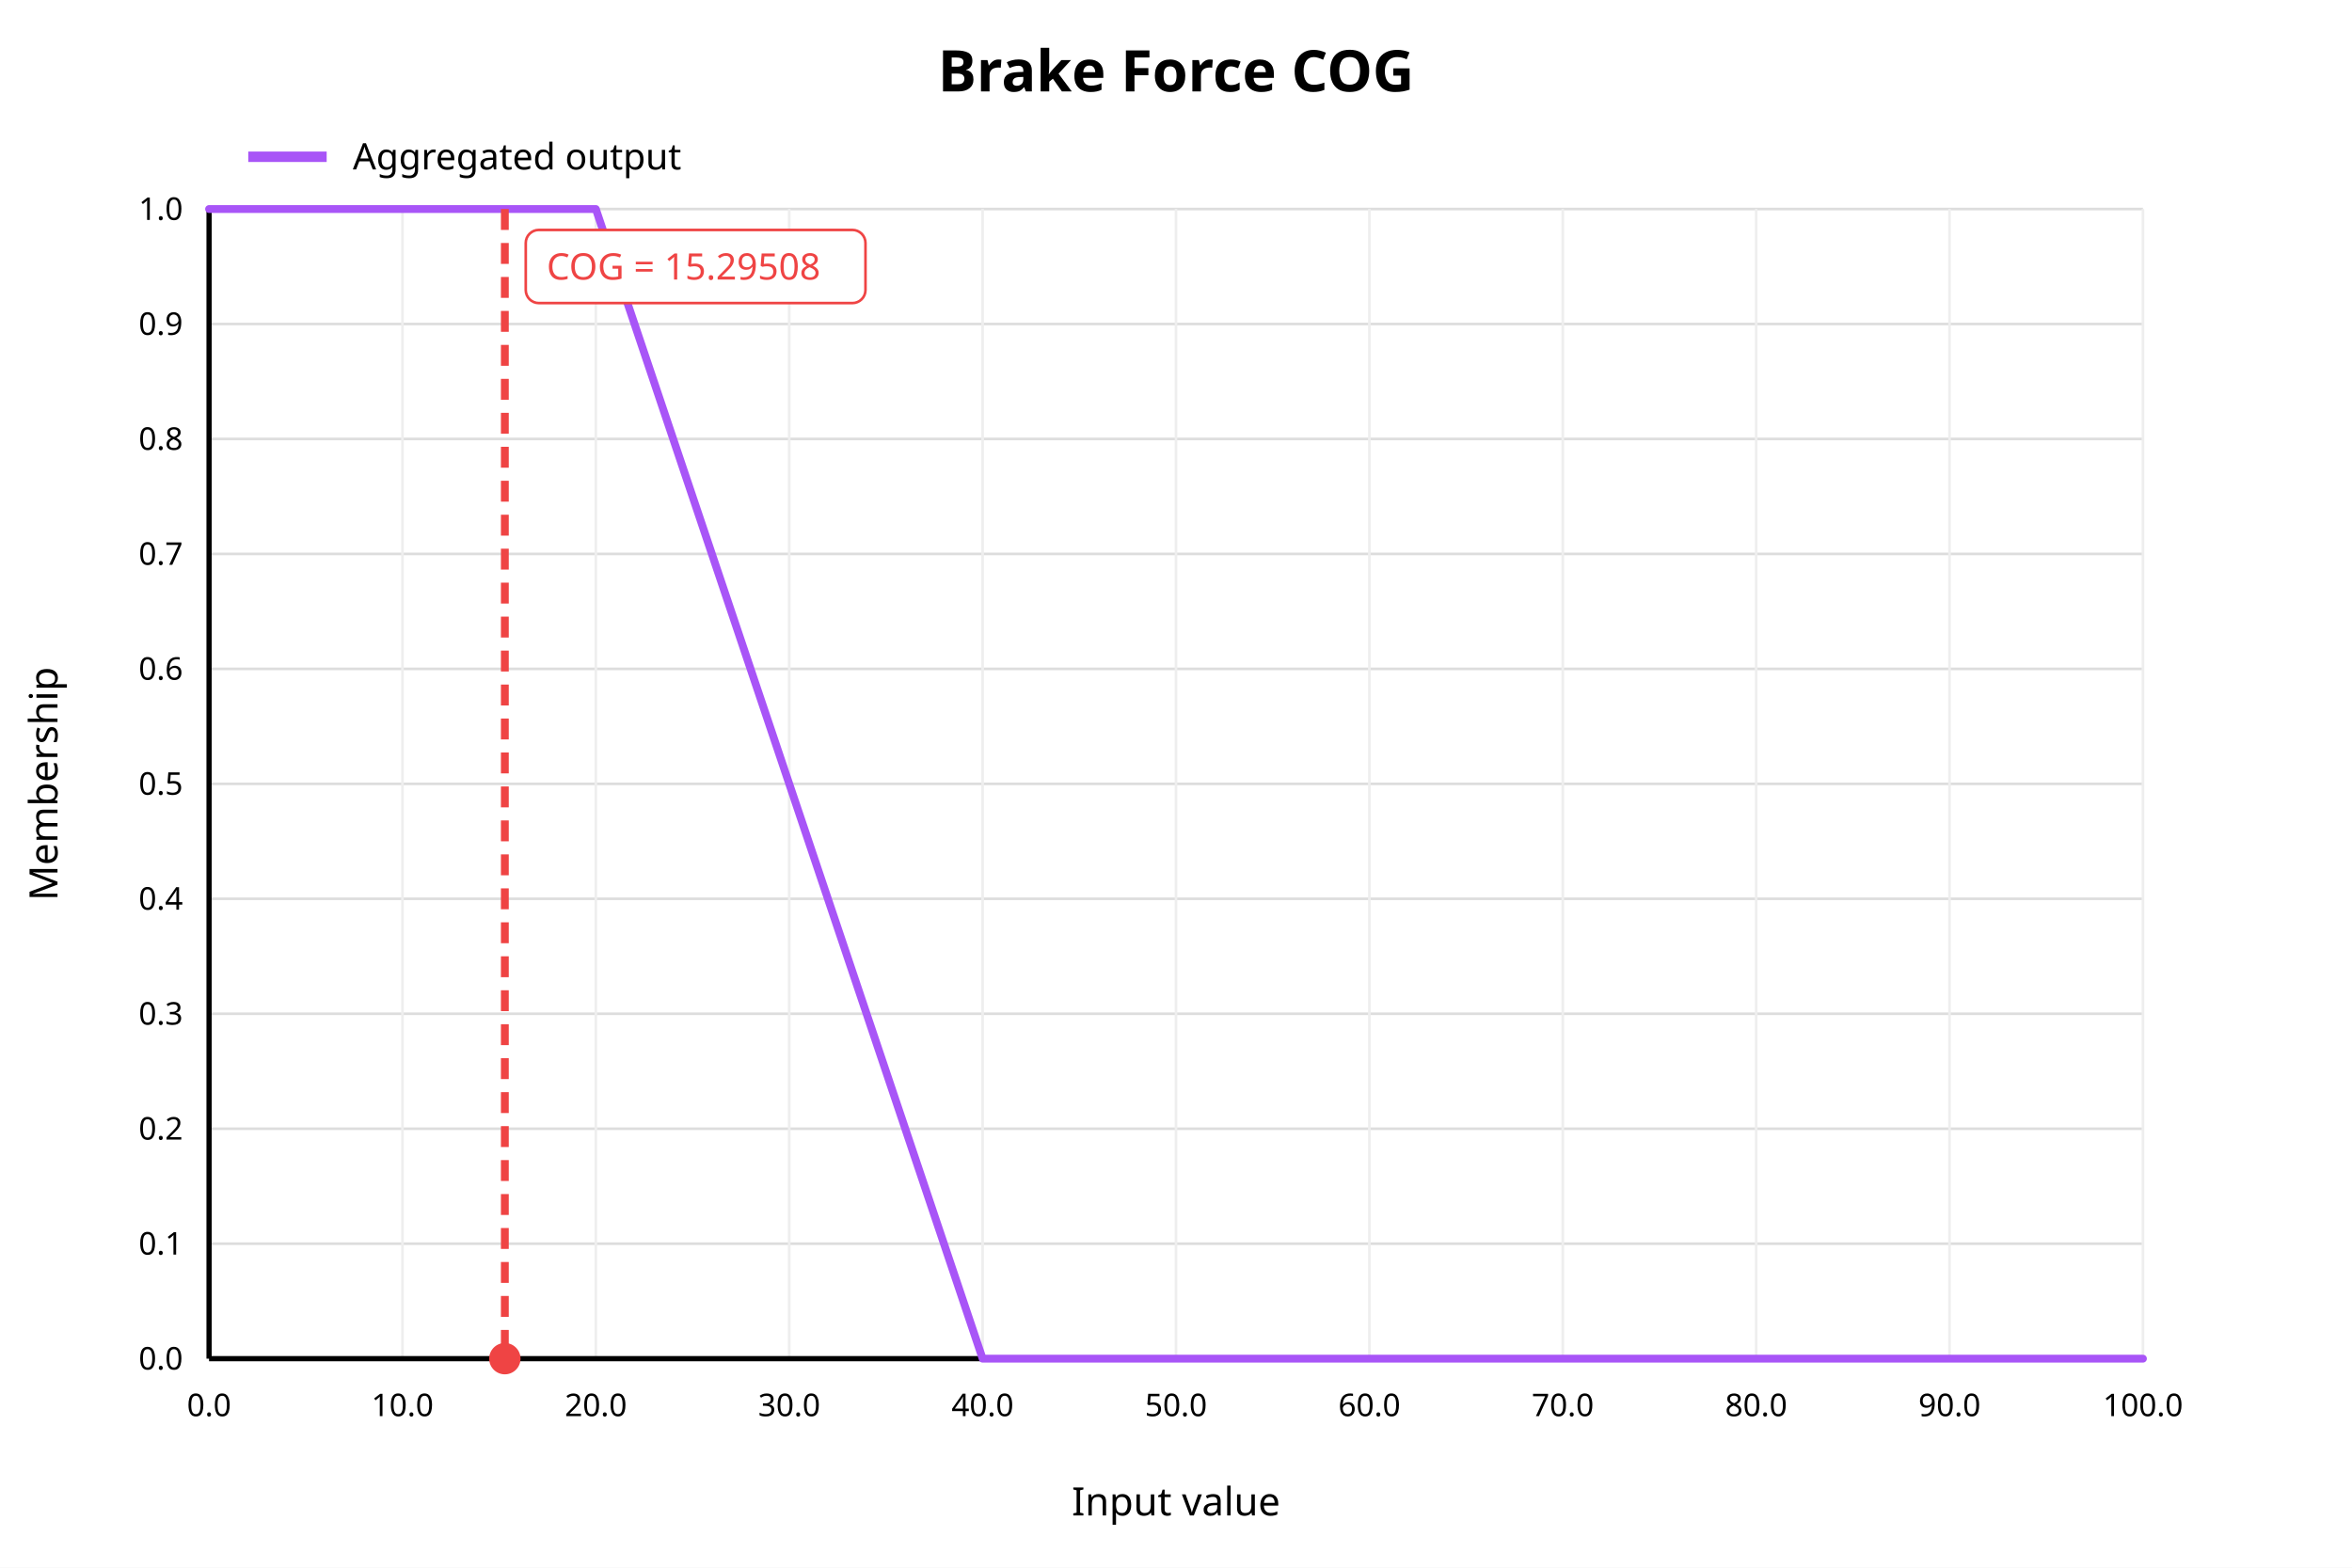
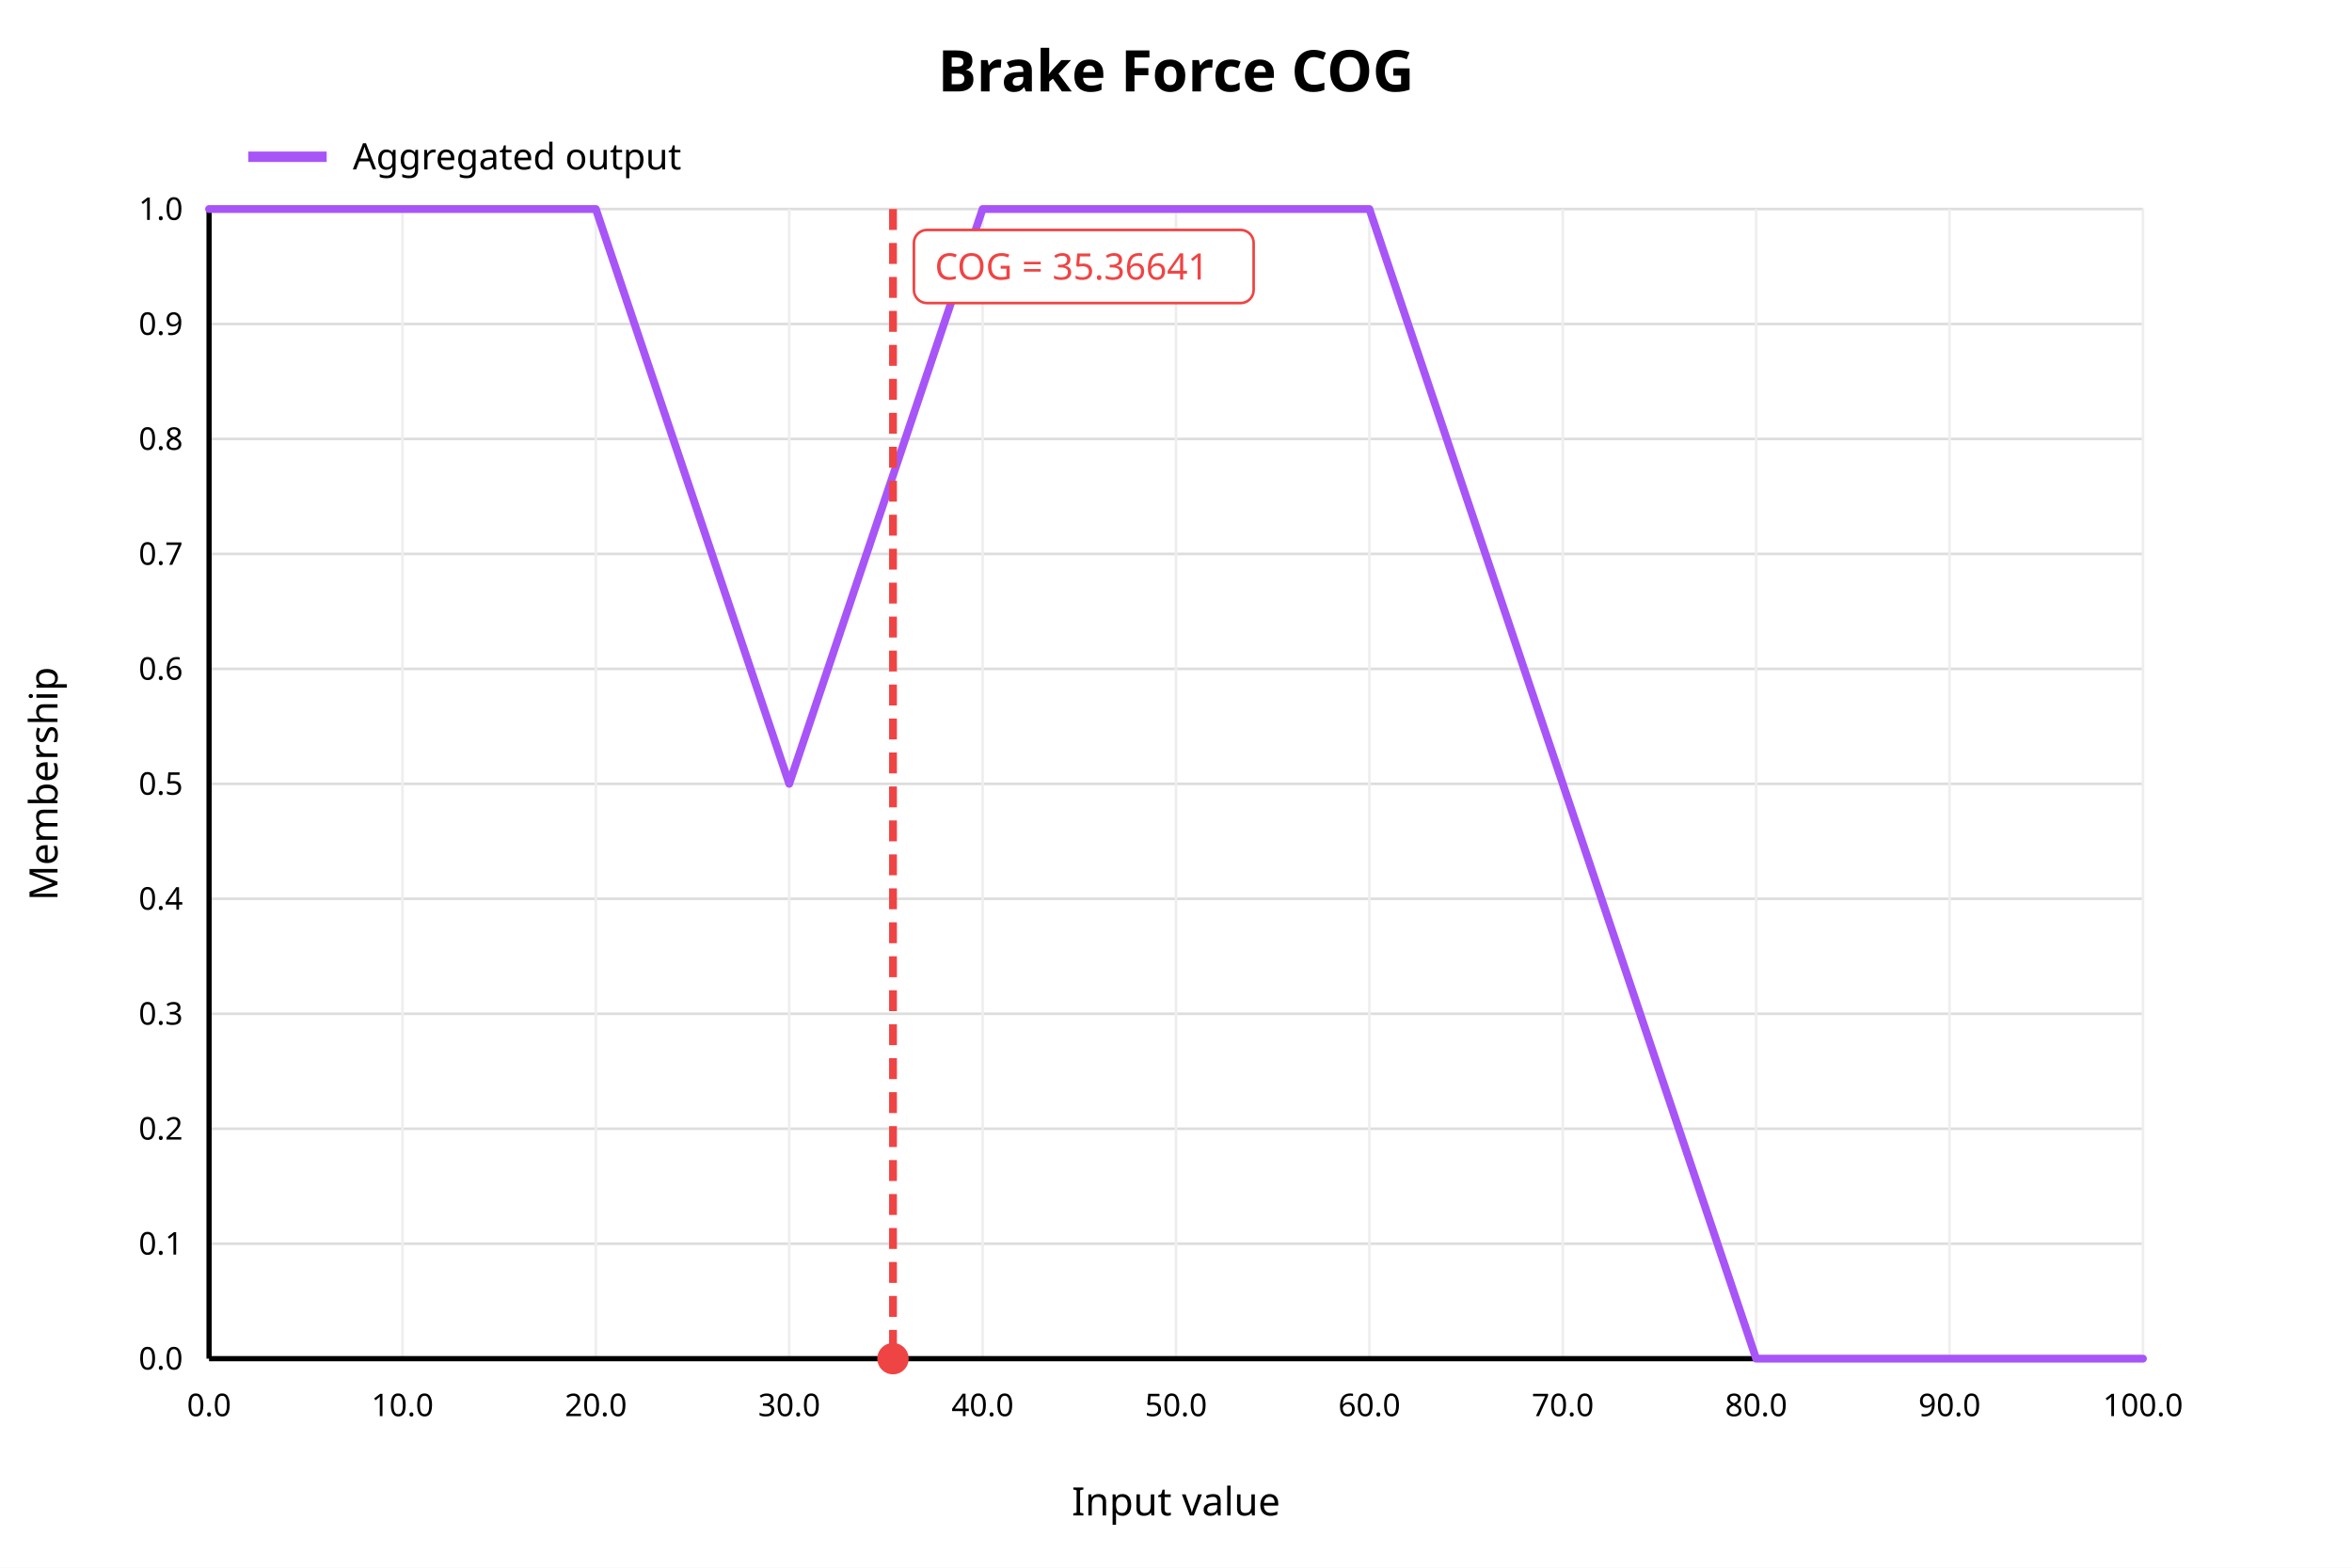
<svg xmlns="http://www.w3.org/2000/svg" width="900" height="600" viewBox="0 0 900 600">
  <rect x="0" y="0" width="900" height="600" fill="white" />
  <text x="450" y="35" text-anchor="middle" font-family="sans-serif" font-size="22" font-weight="bold" fill="black">Brake Force COG</text>
  <line x1="80" y1="520.00" x2="820" y2="520.00" stroke="#dddddd" stroke-width="1" />
  <text x="70" y="520.00" text-anchor="end" dominant-baseline="middle" font-family="sans-serif" font-size="12" fill="black">0.0</text>
  <line x1="80" y1="476.00" x2="820" y2="476.00" stroke="#dddddd" stroke-width="1" />
  <text x="70" y="476.00" text-anchor="end" dominant-baseline="middle" font-family="sans-serif" font-size="12" fill="black">0.1</text>
  <line x1="80" y1="432.00" x2="820" y2="432.00" stroke="#dddddd" stroke-width="1" />
  <text x="70" y="432.00" text-anchor="end" dominant-baseline="middle" font-family="sans-serif" font-size="12" fill="black">0.2</text>
  <line x1="80" y1="388.00" x2="820" y2="388.00" stroke="#dddddd" stroke-width="1" />
  <text x="70" y="388.00" text-anchor="end" dominant-baseline="middle" font-family="sans-serif" font-size="12" fill="black">0.3</text>
  <line x1="80" y1="344.00" x2="820" y2="344.00" stroke="#dddddd" stroke-width="1" />
  <text x="70" y="344.00" text-anchor="end" dominant-baseline="middle" font-family="sans-serif" font-size="12" fill="black">0.4</text>
  <line x1="80" y1="300.00" x2="820" y2="300.00" stroke="#dddddd" stroke-width="1" />
  <text x="70" y="300.00" text-anchor="end" dominant-baseline="middle" font-family="sans-serif" font-size="12" fill="black">0.5</text>
  <line x1="80" y1="256.00" x2="820" y2="256.00" stroke="#dddddd" stroke-width="1" />
  <text x="70" y="256.00" text-anchor="end" dominant-baseline="middle" font-family="sans-serif" font-size="12" fill="black">0.6</text>
  <line x1="80" y1="212.00" x2="820" y2="212.00" stroke="#dddddd" stroke-width="1" />
  <text x="70" y="212.00" text-anchor="end" dominant-baseline="middle" font-family="sans-serif" font-size="12" fill="black">0.7</text>
  <line x1="80" y1="168.00" x2="820" y2="168.00" stroke="#dddddd" stroke-width="1" />
  <text x="70" y="168.00" text-anchor="end" dominant-baseline="middle" font-family="sans-serif" font-size="12" fill="black">0.8</text>
  <line x1="80" y1="124.00" x2="820" y2="124.00" stroke="#dddddd" stroke-width="1" />
  <text x="70" y="124.00" text-anchor="end" dominant-baseline="middle" font-family="sans-serif" font-size="12" fill="black">0.9</text>
  <line x1="80" y1="80.00" x2="820" y2="80.00" stroke="#dddddd" stroke-width="1" />
  <text x="70" y="80.00" text-anchor="end" dominant-baseline="middle" font-family="sans-serif" font-size="12" fill="black">1.0</text>
  <line x1="80.00" y1="80" x2="80.00" y2="520" stroke="#eeeeee" stroke-width="1" />
  <text x="80.00" y="542" text-anchor="middle" font-family="sans-serif" font-size="12" fill="black">0.0</text>
  <line x1="154.00" y1="80" x2="154.00" y2="520" stroke="#eeeeee" stroke-width="1" />
  <text x="154.00" y="542" text-anchor="middle" font-family="sans-serif" font-size="12" fill="black">10.0</text>
  <line x1="228.00" y1="80" x2="228.00" y2="520" stroke="#eeeeee" stroke-width="1" />
  <text x="228.00" y="542" text-anchor="middle" font-family="sans-serif" font-size="12" fill="black">20.0</text>
  <line x1="302.00" y1="80" x2="302.00" y2="520" stroke="#eeeeee" stroke-width="1" />
  <text x="302.00" y="542" text-anchor="middle" font-family="sans-serif" font-size="12" fill="black">30.0</text>
  <line x1="376.00" y1="80" x2="376.00" y2="520" stroke="#eeeeee" stroke-width="1" />
  <text x="376.00" y="542" text-anchor="middle" font-family="sans-serif" font-size="12" fill="black">40.0</text>
  <line x1="450.00" y1="80" x2="450.00" y2="520" stroke="#eeeeee" stroke-width="1" />
  <text x="450.00" y="542" text-anchor="middle" font-family="sans-serif" font-size="12" fill="black">50.0</text>
  <line x1="524.00" y1="80" x2="524.00" y2="520" stroke="#eeeeee" stroke-width="1" />
  <text x="524.00" y="542" text-anchor="middle" font-family="sans-serif" font-size="12" fill="black">60.0</text>
  <line x1="598.00" y1="80" x2="598.00" y2="520" stroke="#eeeeee" stroke-width="1" />
  <text x="598.00" y="542" text-anchor="middle" font-family="sans-serif" font-size="12" fill="black">70.0</text>
  <line x1="672.00" y1="80" x2="672.00" y2="520" stroke="#eeeeee" stroke-width="1" />
  <text x="672.00" y="542" text-anchor="middle" font-family="sans-serif" font-size="12" fill="black">80.0</text>
  <line x1="746.00" y1="80" x2="746.00" y2="520" stroke="#eeeeee" stroke-width="1" />
  <text x="746.00" y="542" text-anchor="middle" font-family="sans-serif" font-size="12" fill="black">90.0</text>
  <line x1="820.00" y1="80" x2="820.00" y2="520" stroke="#eeeeee" stroke-width="1" />
  <text x="820.00" y="542" text-anchor="middle" font-family="sans-serif" font-size="12" fill="black">100.0</text>
  <line x1="80" y1="520" x2="820" y2="520" stroke="black" stroke-width="2" />
  <line x1="80" y1="80" x2="80" y2="520" stroke="black" stroke-width="2" />
  <text x="450" y="580" text-anchor="middle" font-family="sans-serif" font-size="15" fill="black">Input value</text>
  <text x="22" y="300" text-anchor="middle" font-family="sans-serif" font-size="15" fill="black" transform="rotate(-90 22 300)">Membership</text>
-   <polyline fill="none" stroke="#a855f7" stroke-width="3" stroke-linejoin="round" stroke-linecap="round" points="80.00,80.00 87.40,80.00 94.80,80.00 102.20,80.00 109.60,80.00 117.00,80.00 124.40,80.00 131.80,80.00 139.20,80.00 146.60,80.00 154.00,80.00 161.40,80.00 168.80,80.00 176.20,80.00 183.60,80.00 191.00,80.00 198.40,80.00 205.80,80.00 213.20,80.00 220.60,80.00 228.00,80.00 235.40,102.00 242.80,124.00 250.20,146.00 257.60,168.00 265.00,190.00 272.40,212.00 279.80,234.00 287.20,256.00 294.60,278.00 302.00,300.00 309.40,322.00 316.80,344.00 324.20,366.00 331.60,388.00 339.00,410.00 346.40,432.00 353.80,454.00 361.20,476.00 368.60,498.00 376.00,520.00 383.40,520.00 390.80,520.00 398.20,520.00 405.60,520.00 413.00,520.00 420.40,520.00 427.80,520.00 435.20,520.00 442.60,520.00 450.00,520.00 457.40,520.00 464.80,520.00 472.20,520.00 479.60,520.00 487.00,520.00 494.40,520.00 501.80,520.00 509.20,520.00 516.60,520.00 524.00,520.00 531.40,520.00 538.80,520.00 546.20,520.00 553.60,520.00 561.00,520.00 568.40,520.00 575.80,520.00 583.20,520.00 590.60,520.00 598.00,520.00 605.40,520.00 612.80,520.00 620.20,520.00 627.60,520.00 635.00,520.00 642.40,520.00 649.80,520.00 657.20,520.00 664.60,520.00 672.00,520.00 679.40,520.00 686.80,520.00 694.20,520.00 701.60,520.00 709.00,520.00 716.40,520.00 723.80,520.00 731.20,520.00 738.60,520.00 746.00,520.00 753.40,520.00 760.80,520.00 768.20,520.00 775.60,520.00 783.00,520.00 790.40,520.00 797.80,520.00 805.20,520.00 812.60,520.00 820.00,520.00" />
-   <line x1="193.18" y1="80" x2="193.18" y2="520" stroke="#ef4444" stroke-width="3" stroke-dasharray="8 5" />
-   <circle cx="193.18" cy="520" r="6" fill="#ef4444" />
-   <rect x="201.18" y="88" width="130" height="28" rx="5" fill="white" stroke="#ef4444" />
-   <text x="209.18" y="107" font-family="sans-serif" font-size="14" fill="#ef4444">COG = 15.29508</text>
+   <polyline fill="none" stroke="#a855f7" stroke-width="3" stroke-linejoin="round" stroke-linecap="round" points="80.00,80.00 87.40,80.00 94.80,80.00 102.20,80.00 109.60,80.00 117.00,80.00 124.40,80.00 131.80,80.00 139.20,80.00 146.60,80.00 154.00,80.00 161.40,80.00 168.80,80.00 176.20,80.00 183.60,80.00 191.00,80.00 198.40,80.00 205.80,80.00 213.20,80.00 220.60,80.00 228.00,80.00 235.40,102.00 242.80,124.00 250.20,146.00 257.60,168.00 265.00,190.00 272.40,212.00 279.80,234.00 287.20,256.00 294.60,278.00 302.00,300.00 309.40,278.00 316.80,256.00 324.20,234.00 331.60,212.00 339.00,190.00 346.40,168.00 353.80,146.00 361.20,124.00 368.60,102.00 376.00,80.00 383.40,80.00 390.80,80.00 398.20,80.00 405.60,80.00 413.00,80.00 420.40,80.00 427.80,80.00 435.20,80.00 442.60,80.00 450.00,80.00 457.40,80.00 464.80,80.00 472.20,80.00 479.60,80.00 487.00,80.00 494.40,80.00 501.80,80.00 509.20,80.00 516.60,80.00 524.00,80.00 531.40,102.00 538.80,124.00 546.20,146.00 553.60,168.00 561.00,190.00 568.40,212.00 575.80,234.00 583.20,256.00 590.60,278.00 598.00,300.00 605.40,322.00 612.80,344.00 620.20,366.00 627.60,388.00 635.00,410.00 642.40,432.00 649.80,454.00 657.20,476.00 664.60,498.00 672.00,520.00 679.40,520.00 686.80,520.00 694.20,520.00 701.60,520.00 709.00,520.00 716.40,520.00 723.80,520.00 731.20,520.00 738.60,520.00 746.00,520.00 753.40,520.00 760.80,520.00 768.20,520.00 775.60,520.00 783.00,520.00 790.40,520.00 797.80,520.00 805.20,520.00 812.60,520.00 820.00,520.00" />
+   <line x1="341.71" y1="80" x2="341.71" y2="520" stroke="#ef4444" stroke-width="3" stroke-dasharray="8 5" />
+   <circle cx="341.71" cy="520" r="6" fill="#ef4444" />
+   <rect x="349.71" y="88" width="130" height="28" rx="5" fill="white" stroke="#ef4444" />
+   <text x="357.71" y="107" font-family="sans-serif" font-size="14" fill="#ef4444">COG = 35.36641</text>
  <line x1="95" y1="60" x2="125" y2="60" stroke="#a855f7" stroke-width="4" />
  <text x="135" y="60" dominant-baseline="middle" font-family="sans-serif" font-size="14" fill="black">Aggregated output</text>
</svg>
